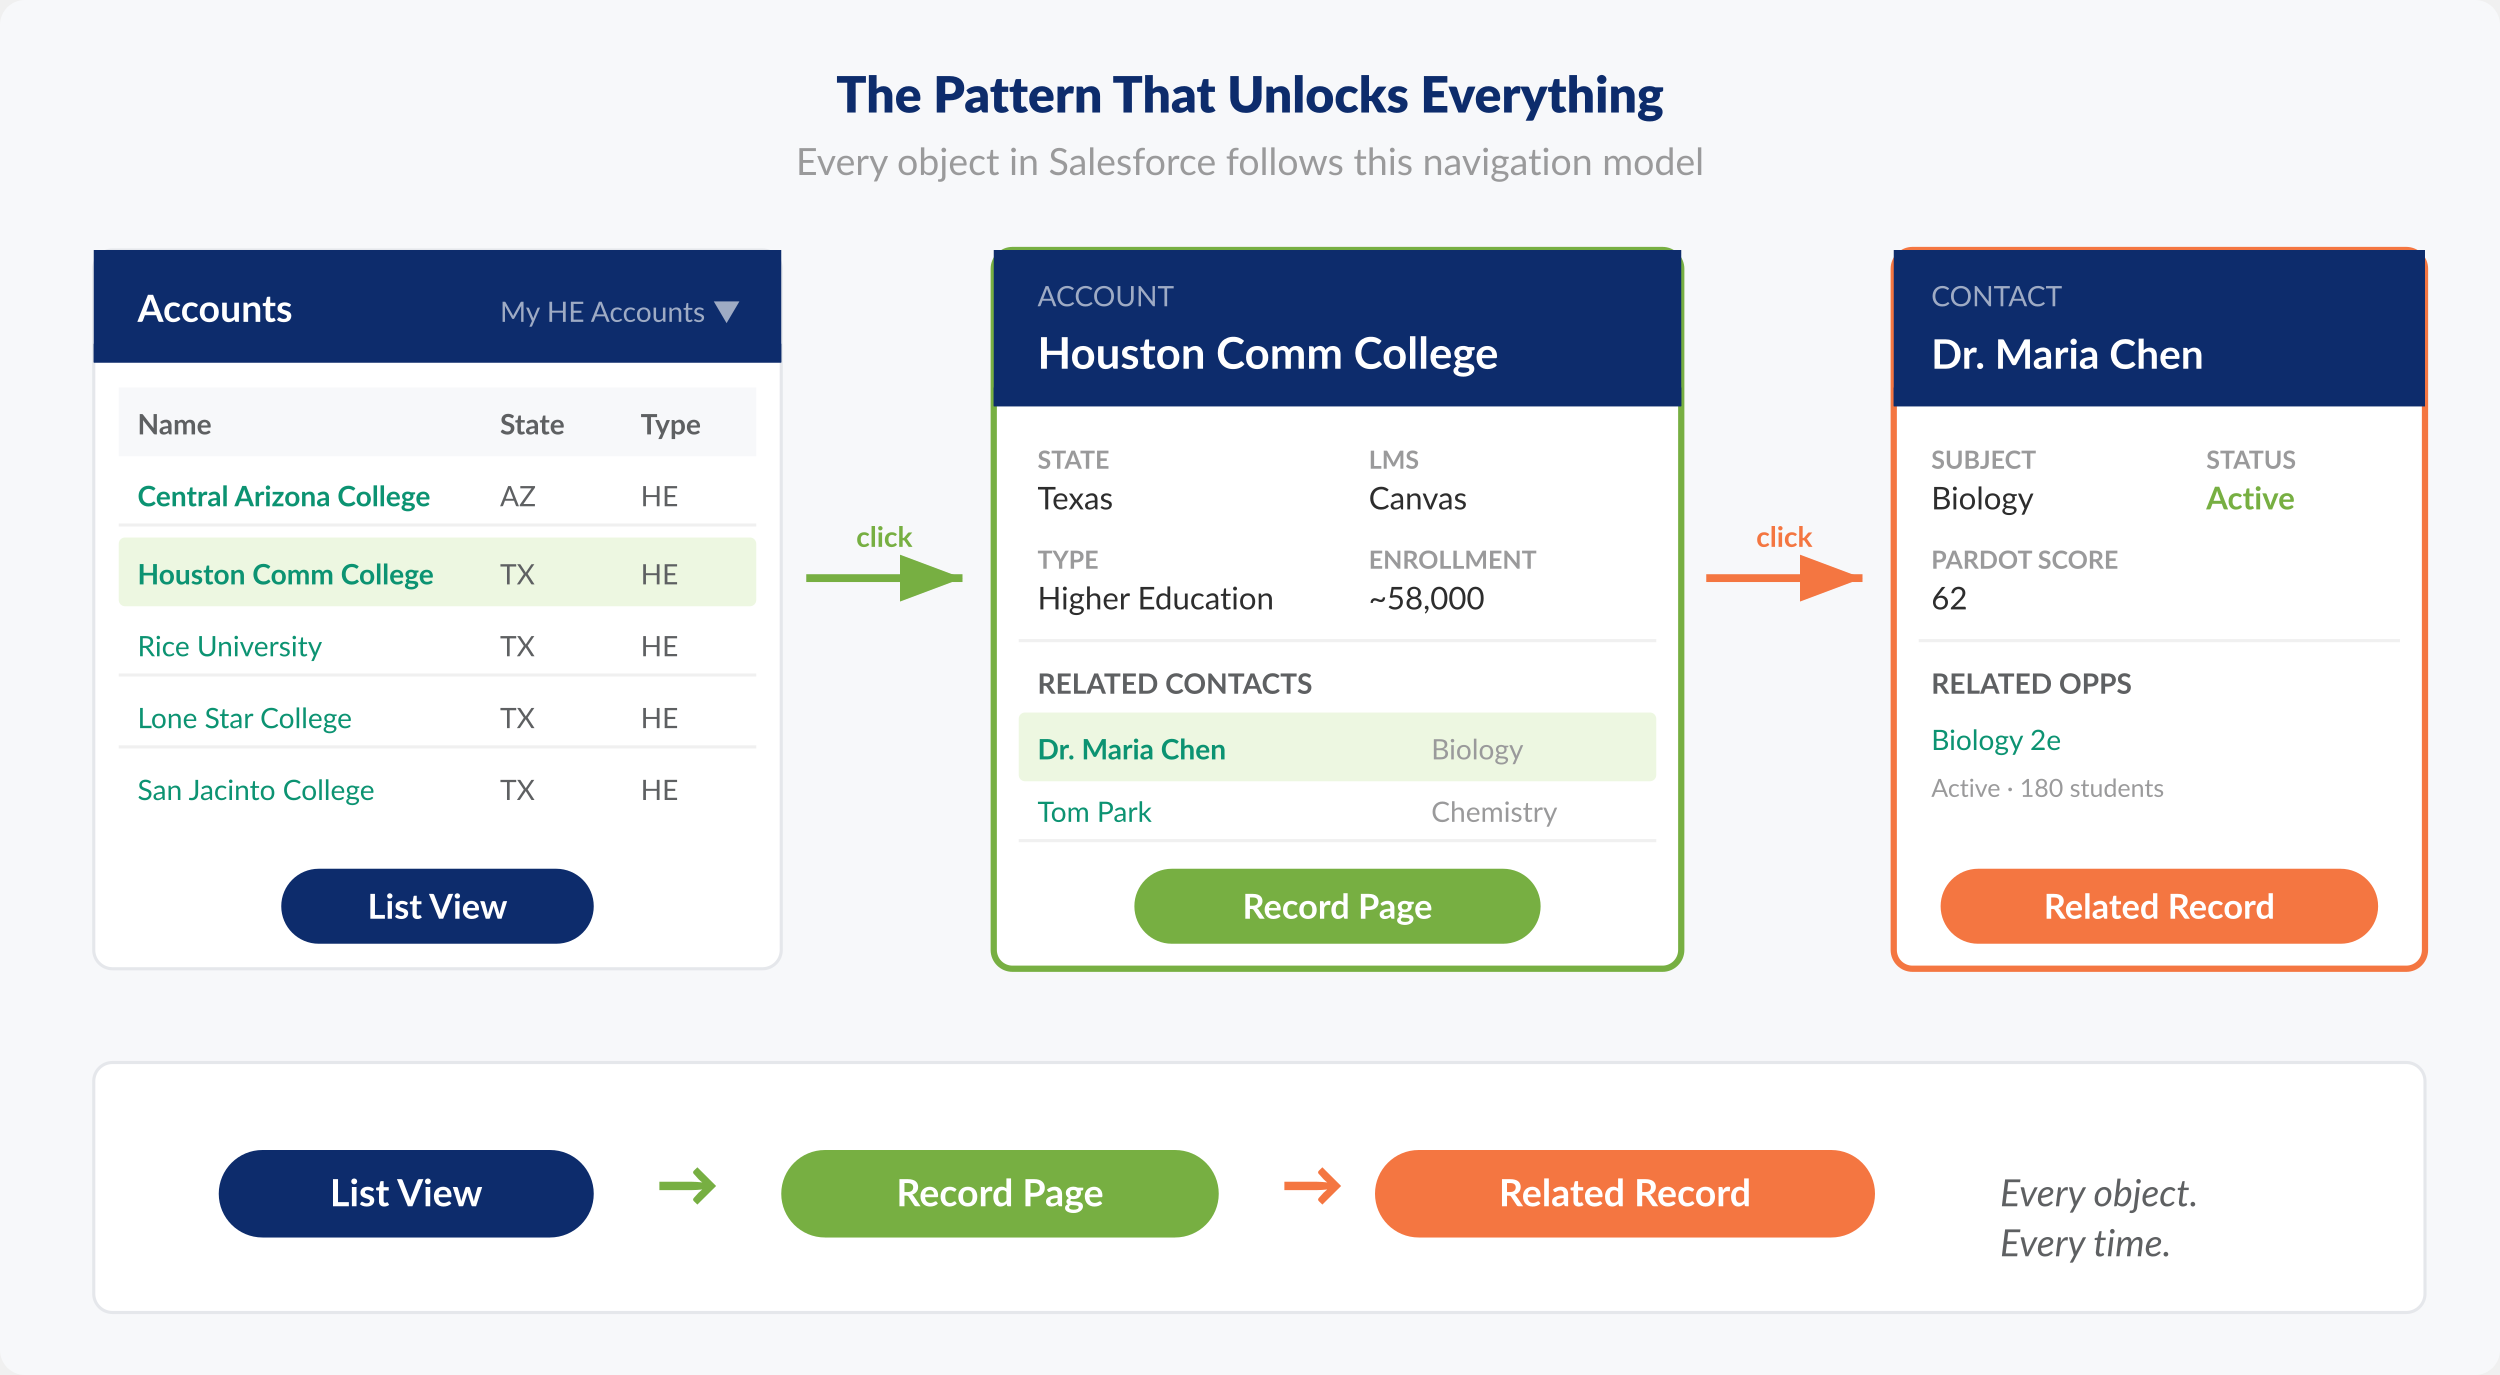
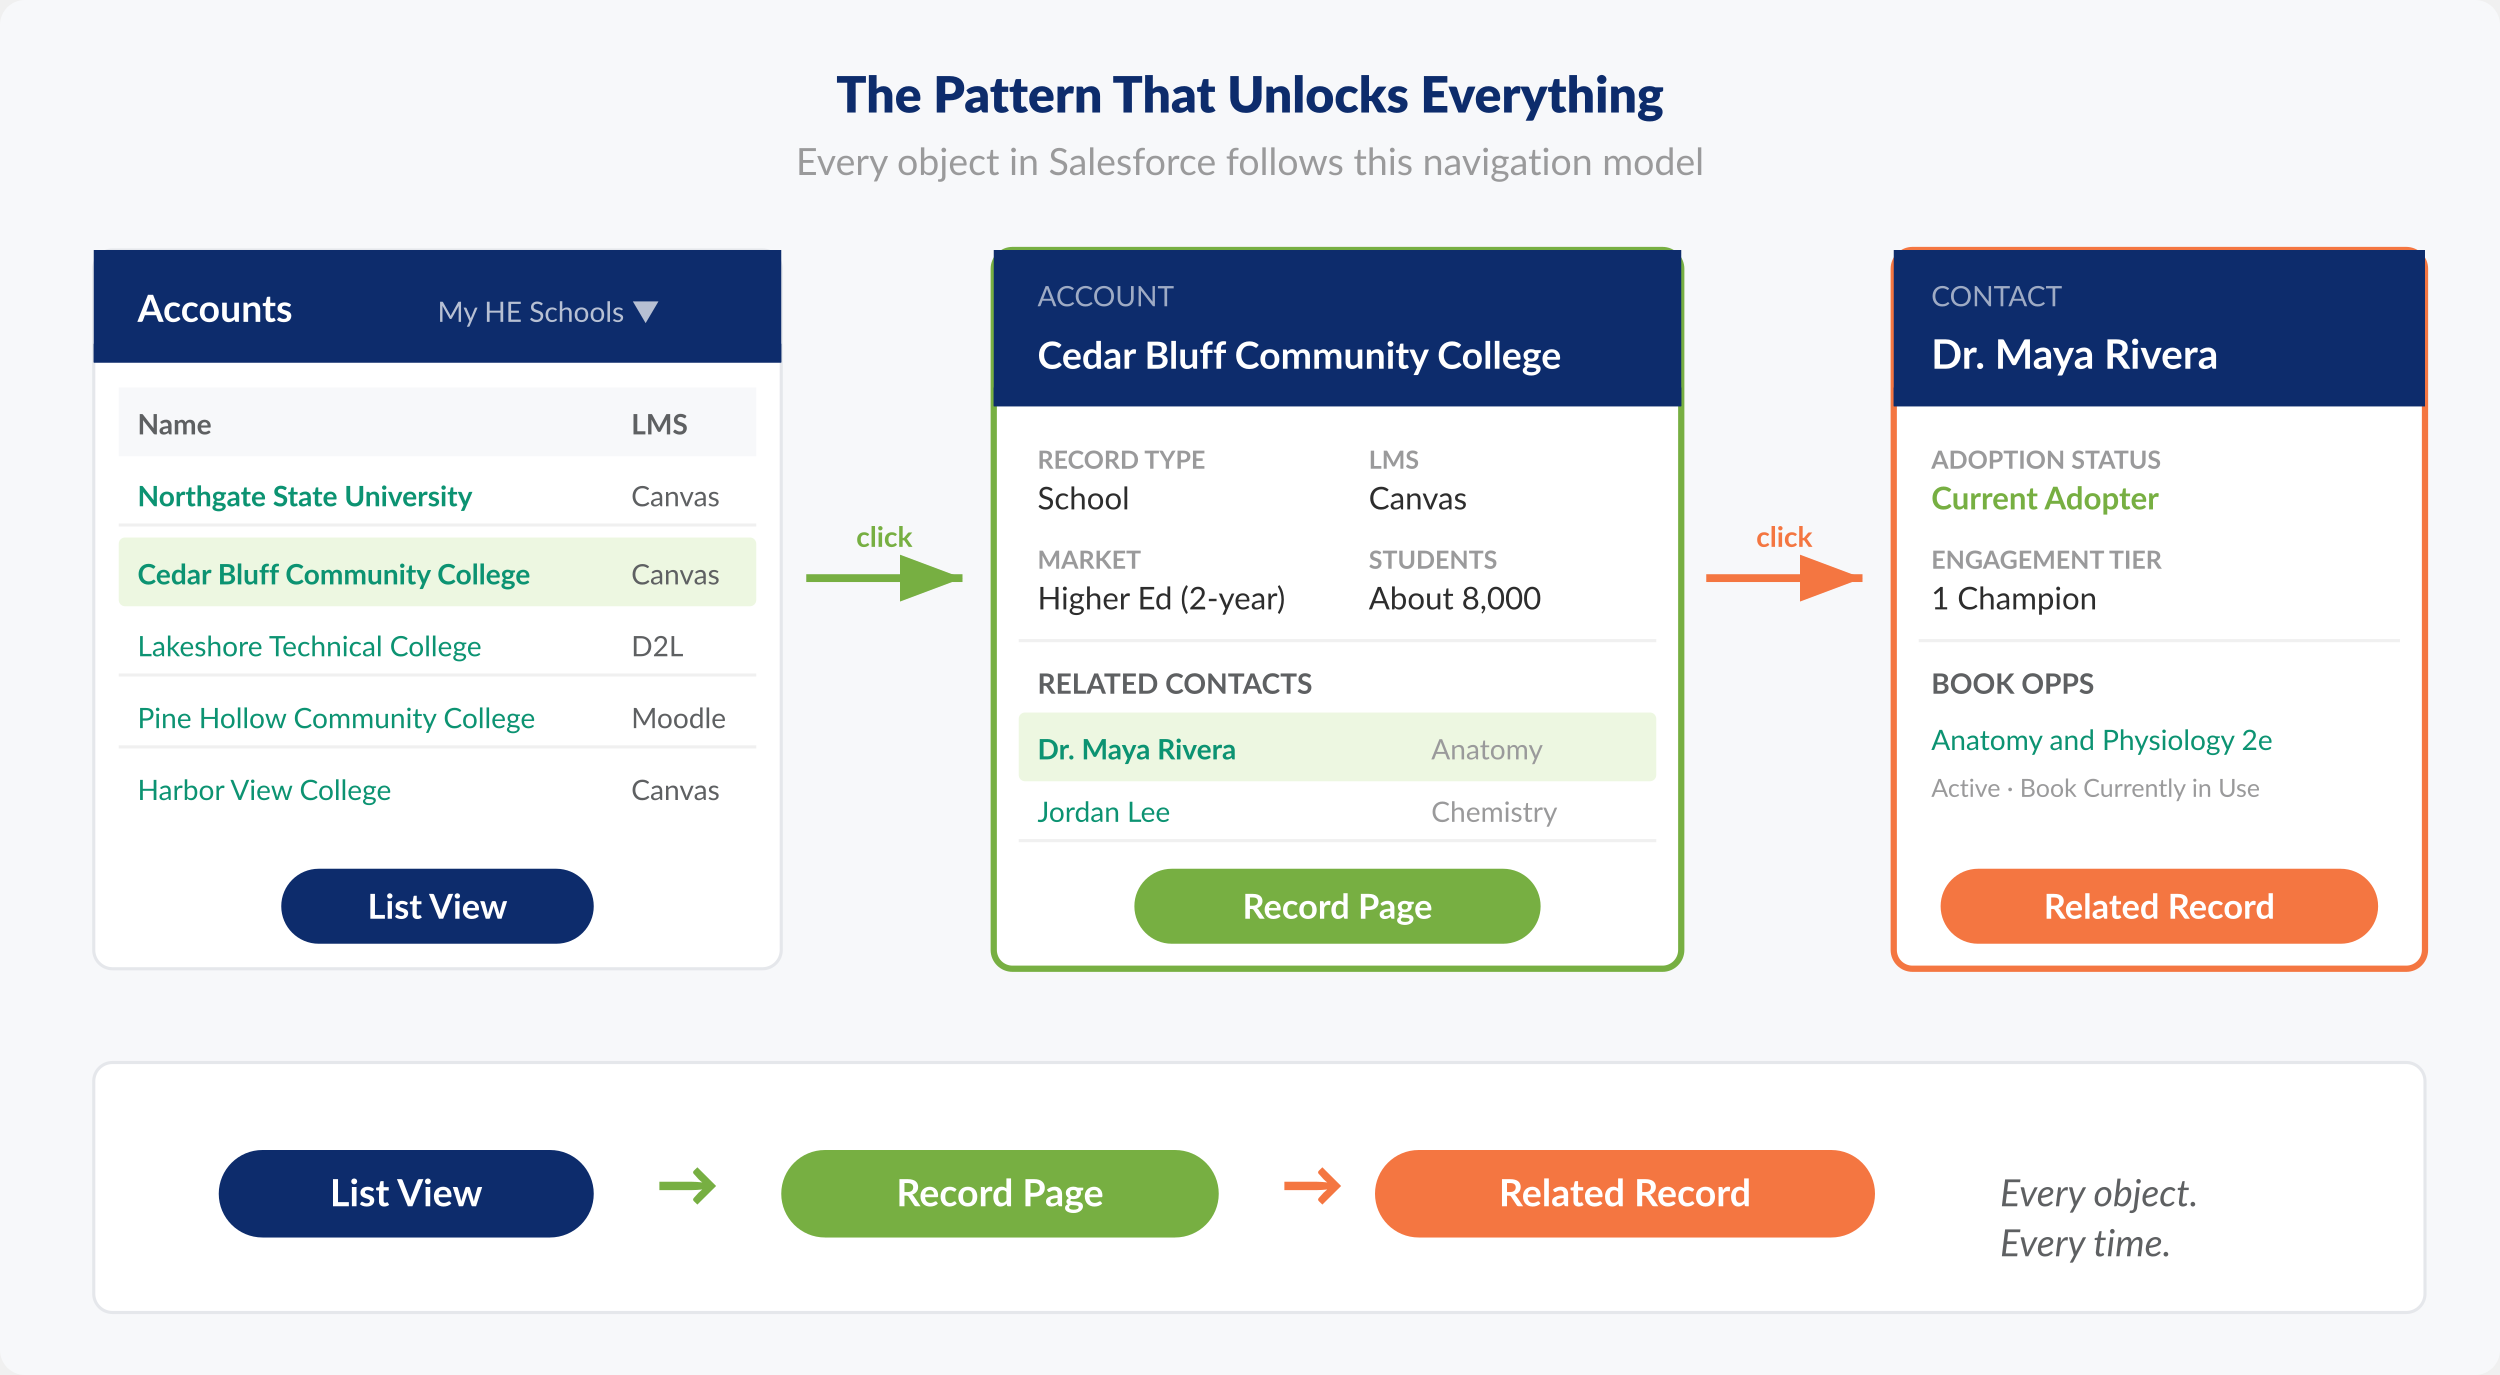
<svg xmlns="http://www.w3.org/2000/svg" viewBox="0 0 800 440" font-family="Lato, -apple-system, sans-serif">
  <rect width="800" height="440" fill="#F7F8FA" rx="8" />
  <text x="400" y="36" fill="#0D2C6C" font-size="16" font-weight="900" text-anchor="middle">The Pattern That Unlocks Everything</text>
  <text x="400" y="56" fill="#9A9A9B" font-size="12" text-anchor="middle">Every object in Salesforce follows this navigation model</text>
  <g transform="translate(30, 80)">
    <rect x="0" y="0" width="220" height="230" fill="#fff" rx="6" stroke="#E5E7EB" stroke-width="1" />
    <rect x="0" y="0" width="220" height="36" fill="#0D2C6C" rx="6 6 0 0" />
    <rect x="0" y="30" width="220" height="6" fill="#0D2C6C" />
    <text x="14" y="23" fill="#fff" font-size="12" font-weight="700">Accounts</text>
-     <text x="130" y="23" fill="rgba(255,255,255,0.6)" font-size="9">My HE Accounts ▼</text>
+     <text x="110" y="23" fill="rgba(255,255,255,0.7)" font-size="9">My HE Schools ▼</text>
    <rect x="8" y="44" width="204" height="22" fill="#F7F8FA" />
    <text x="14" y="59" fill="#5E6062" font-size="9" font-weight="700">Name</text>
-     <text x="130" y="59" fill="#5E6062" font-size="9" font-weight="700">State</text>
-     <text x="175" y="59" fill="#5E6062" font-size="9" font-weight="700">Type</text>
-     <text x="14" y="82" fill="#0C9372" font-size="9" font-weight="700">Central Arizona College</text>
-     <text x="130" y="82" fill="#5E6062" font-size="9">AZ</text>
-     <text x="175" y="82" fill="#5E6062" font-size="9">HE</text>
+     <text x="172" y="59" fill="#5E6062" font-size="9" font-weight="700">LMS</text>
+     <text x="14" y="82" fill="#0C9372" font-size="9" font-weight="700">Northgate State University</text>
+     <text x="172" y="82" fill="#5E6062" font-size="9">Canvas</text>
    <line x1="8" y1="88" x2="212" y2="88" stroke="#F0F0F0" stroke-width="1" />
    <rect x="8" y="92" width="204" height="22" fill="#EDF7E1" rx="2" />
-     <text x="14" y="107" fill="#0C9372" font-size="9" font-weight="700">Houston Comm College</text>
-     <text x="130" y="107" fill="#5E6062" font-size="9">TX</text>
-     <text x="175" y="107" fill="#5E6062" font-size="9">HE</text>
-     <text x="14" y="130" fill="#0C9372" font-size="9">Rice University</text>
-     <text x="130" y="130" fill="#5E6062" font-size="9">TX</text>
-     <text x="175" y="130" fill="#5E6062" font-size="9">HE</text>
+     <text x="14" y="107" fill="#0C9372" font-size="9" font-weight="700">Cedar Bluff Community College</text>
+     <text x="172" y="107" fill="#5E6062" font-size="9">Canvas</text>
+     <text x="14" y="130" fill="#0C9372" font-size="9">Lakeshore Technical College</text>
+     <text x="172" y="130" fill="#5E6062" font-size="9">D2L</text>
    <line x1="8" y1="136" x2="212" y2="136" stroke="#F0F0F0" stroke-width="1" />
-     <text x="14" y="153" fill="#0C9372" font-size="9">Lone Star College</text>
-     <text x="130" y="153" fill="#5E6062" font-size="9">TX</text>
-     <text x="175" y="153" fill="#5E6062" font-size="9">HE</text>
+     <text x="14" y="153" fill="#0C9372" font-size="9">Pine Hollow Community College</text>
+     <text x="172" y="153" fill="#5E6062" font-size="9">Moodle</text>
    <line x1="8" y1="159" x2="212" y2="159" stroke="#F0F0F0" stroke-width="1" />
-     <text x="14" y="176" fill="#0C9372" font-size="9">San Jacinto College</text>
-     <text x="130" y="176" fill="#5E6062" font-size="9">TX</text>
-     <text x="175" y="176" fill="#5E6062" font-size="9">HE</text>
+     <text x="14" y="176" fill="#0C9372" font-size="9">Harbor View College</text>
+     <text x="172" y="176" fill="#5E6062" font-size="9">Canvas</text>
    <rect x="60" y="198" width="100" height="24" rx="12" fill="#0D2C6C" />
    <text x="110" y="214" fill="#fff" font-size="11" font-weight="700" text-anchor="middle">List View</text>
  </g>
  <g transform="translate(258, 185)">
    <line x1="0" y1="0" x2="50" y2="0" stroke="#77AF42" stroke-width="2.5" marker-end="url(#arrowG)" />
    <text x="25" y="-10" fill="#77AF42" font-size="9" font-weight="700" text-anchor="middle">click</text>
  </g>
  <g transform="translate(318, 80)">
    <rect x="0" y="0" width="220" height="230" fill="#fff" rx="6" stroke="#77AF42" stroke-width="2" />
    <rect x="0" y="0" width="220" height="50" fill="#0D2C6C" rx="6 6 0 0" />
    <rect x="0" y="44" width="220" height="6" fill="#0D2C6C" />
    <text x="14" y="18" fill="rgba(255,255,255,0.6)" font-size="9">ACCOUNT</text>
-     <text x="14" y="38" fill="#fff" font-size="14" font-weight="700">Houston Comm College</text>
-     <text x="14" y="70" fill="#9A9A9B" font-size="8" font-weight="700">STATE</text>
-     <text x="14" y="83" fill="#2d2d2d" font-size="10">Texas</text>
+     <text x="14" y="38" fill="#fff" font-size="12" font-weight="700">Cedar Bluff Community College</text>
+     <text x="14" y="70" fill="#9A9A9B" font-size="8" font-weight="700">RECORD TYPE</text>
+     <text x="14" y="83" fill="#2d2d2d" font-size="10">School</text>
    <text x="120" y="70" fill="#9A9A9B" font-size="8" font-weight="700">LMS</text>
    <text x="120" y="83" fill="#2d2d2d" font-size="10">Canvas</text>
-     <text x="14" y="102" fill="#9A9A9B" font-size="8" font-weight="700">TYPE</text>
-     <text x="14" y="115" fill="#2d2d2d" font-size="10">Higher Education</text>
-     <text x="120" y="102" fill="#9A9A9B" font-size="8" font-weight="700">ENROLLMENT</text>
-     <text x="120" y="115" fill="#2d2d2d" font-size="10">~58,000</text>
+     <text x="14" y="102" fill="#9A9A9B" font-size="8" font-weight="700">MARKET</text>
+     <text x="14" y="115" fill="#2d2d2d" font-size="10">Higher Ed (2-year)</text>
+     <text x="120" y="102" fill="#9A9A9B" font-size="8" font-weight="700">STUDENTS</text>
+     <text x="120" y="115" fill="#2d2d2d" font-size="10">About 8,000</text>
    <line x1="8" y1="125" x2="212" y2="125" stroke="#F0F0F0" stroke-width="1" />
    <text x="14" y="142" fill="#5E6062" font-size="9" font-weight="700">RELATED CONTACTS</text>
    <rect x="8" y="148" width="204" height="22" fill="#EDF7E1" rx="2" />
-     <text x="14" y="163" fill="#0C9372" font-size="9" font-weight="700">Dr. Maria Chen</text>
-     <text x="140" y="163" fill="#9A9A9B" font-size="9">Biology</text>
-     <text x="14" y="183" fill="#0C9372" font-size="9">Tom Park</text>
+     <text x="14" y="163" fill="#0C9372" font-size="9" font-weight="700">Dr. Maya Rivera</text>
+     <text x="140" y="163" fill="#9A9A9B" font-size="9">Anatomy</text>
+     <text x="14" y="183" fill="#0C9372" font-size="9">Jordan Lee</text>
    <text x="140" y="183" fill="#9A9A9B" font-size="9">Chemistry</text>
    <line x1="8" y1="189" x2="212" y2="189" stroke="#F0F0F0" stroke-width="1" />
    <rect x="45" y="198" width="130" height="24" rx="12" fill="#77AF42" />
    <text x="110" y="214" fill="#fff" font-size="11" font-weight="700" text-anchor="middle">Record Page</text>
  </g>
  <g transform="translate(546, 185)">
    <line x1="0" y1="0" x2="50" y2="0" stroke="#F47641" stroke-width="2.5" marker-end="url(#arrowO)" />
    <text x="25" y="-10" fill="#F47641" font-size="9" font-weight="700" text-anchor="middle">click</text>
  </g>
  <g transform="translate(606, 80)">
    <rect x="0" y="0" width="170" height="230" fill="#fff" rx="6" stroke="#F47641" stroke-width="2" />
    <rect x="0" y="0" width="170" height="50" fill="#0D2C6C" rx="6 6 0 0" />
    <rect x="0" y="44" width="170" height="6" fill="#0D2C6C" />
    <text x="12" y="18" fill="rgba(255,255,255,0.6)" font-size="9">CONTACT</text>
-     <text x="12" y="38" fill="#fff" font-size="13" font-weight="700">Dr. Maria Chen</text>
-     <text x="12" y="70" fill="#9A9A9B" font-size="8" font-weight="700">SUBJECT</text>
-     <text x="12" y="83" fill="#2d2d2d" font-size="10">Biology</text>
-     <text x="100" y="70" fill="#9A9A9B" font-size="8" font-weight="700">STATUS</text>
-     <text x="100" y="83" fill="#77AF42" font-size="10" font-weight="700">Active</text>
-     <text x="12" y="102" fill="#9A9A9B" font-size="8" font-weight="700">PARDOT SCORE</text>
-     <text x="12" y="115" fill="#2d2d2d" font-size="10">62</text>
+     <text x="12" y="38" fill="#fff" font-size="13" font-weight="700">Dr. Maya Rivera</text>
+     <text x="12" y="70" fill="#9A9A9B" font-size="8" font-weight="700">ADOPTION STATUS</text>
+     <text x="12" y="83" fill="#77AF42" font-size="10" font-weight="700">Current Adopter</text>
+     <text x="12" y="102" fill="#9A9A9B" font-size="8" font-weight="700">ENGAGEMENT TIER</text>
+     <text x="12" y="115" fill="#2d2d2d" font-size="10">1 Champion</text>
    <line x1="8" y1="125" x2="162" y2="125" stroke="#F0F0F0" stroke-width="1" />
-     <text x="12" y="142" fill="#5E6062" font-size="9" font-weight="700">RELATED OPPS</text>
-     <text x="12" y="160" fill="#0C9372" font-size="9">Biology 2e</text>
-     <text x="12" y="175" fill="#9A9A9B" font-size="8">Active · 180 students</text>
+     <text x="12" y="142" fill="#5E6062" font-size="9" font-weight="700">BOOK OPPS</text>
+     <text x="12" y="160" fill="#0C9372" font-size="9">Anatomy and Physiology 2e</text>
+     <text x="12" y="175" fill="#9A9A9B" font-size="8">Active · Book Currently in Use</text>
    <rect x="15" y="198" width="140" height="24" rx="12" fill="#F47641" />
    <text x="85" y="214" fill="#fff" font-size="11" font-weight="700" text-anchor="middle">Related Record</text>
  </g>
  <rect x="30" y="340" width="746" height="80" fill="#fff" rx="6" stroke="#E5E7EB" stroke-width="1" />
  <g transform="translate(70, 368)">
    <rect x="0" y="0" width="120" height="28" rx="14" fill="#0D2C6C" />
    <text x="60" y="18" fill="#fff" font-size="12" font-weight="700" text-anchor="middle">List View</text>
  </g>
  <text x="210" y="386" fill="#77AF42" font-size="20" font-weight="900">→</text>
  <g transform="translate(250, 368)">
    <rect x="0" y="0" width="140" height="28" rx="14" fill="#77AF42" />
    <text x="70" y="18" fill="#fff" font-size="12" font-weight="700" text-anchor="middle">Record Page</text>
  </g>
  <text x="410" y="386" fill="#F47641" font-size="20" font-weight="900">→</text>
  <g transform="translate(440, 368)">
    <rect x="0" y="0" width="160" height="28" rx="14" fill="#F47641" />
    <text x="80" y="18" fill="#fff" font-size="12" font-weight="700" text-anchor="middle">Related Record</text>
  </g>
  <text x="640" y="386" fill="#5E6062" font-size="12" font-style="italic">Every object.</text>
  <text x="640" y="402" fill="#5E6062" font-size="12" font-style="italic">Every time.</text>
  <defs>
    <marker id="arrowG" markerWidth="8" markerHeight="6" refX="8" refY="3" orient="auto">
      <polygon points="0 0, 8 3, 0 6" fill="#77AF42" />
    </marker>
    <marker id="arrowO" markerWidth="8" markerHeight="6" refX="8" refY="3" orient="auto">
      <polygon points="0 0, 8 3, 0 6" fill="#F47641" />
    </marker>
  </defs>
</svg>
